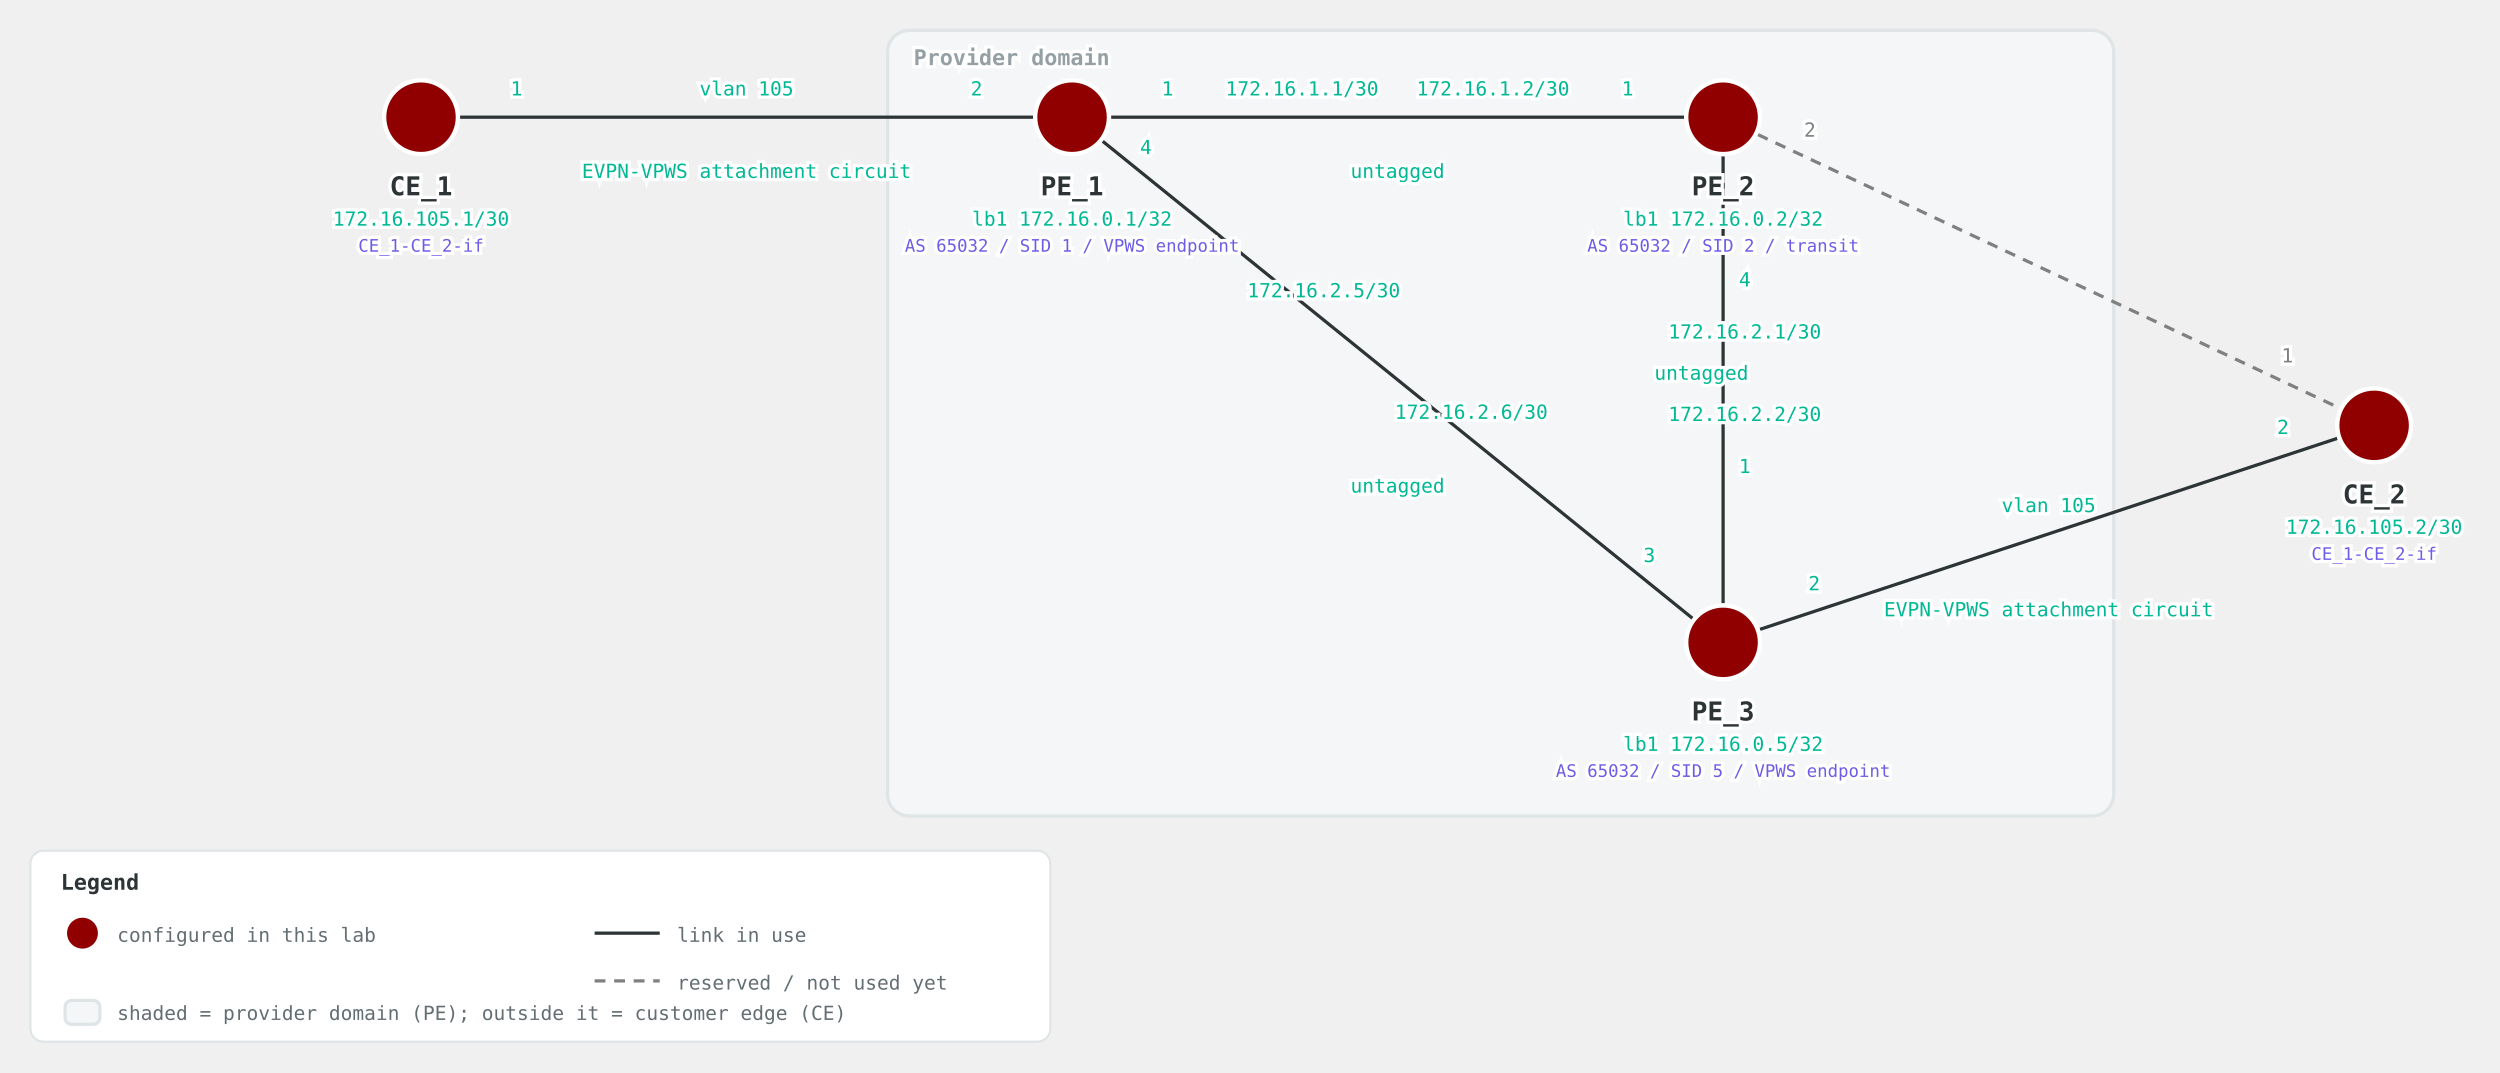
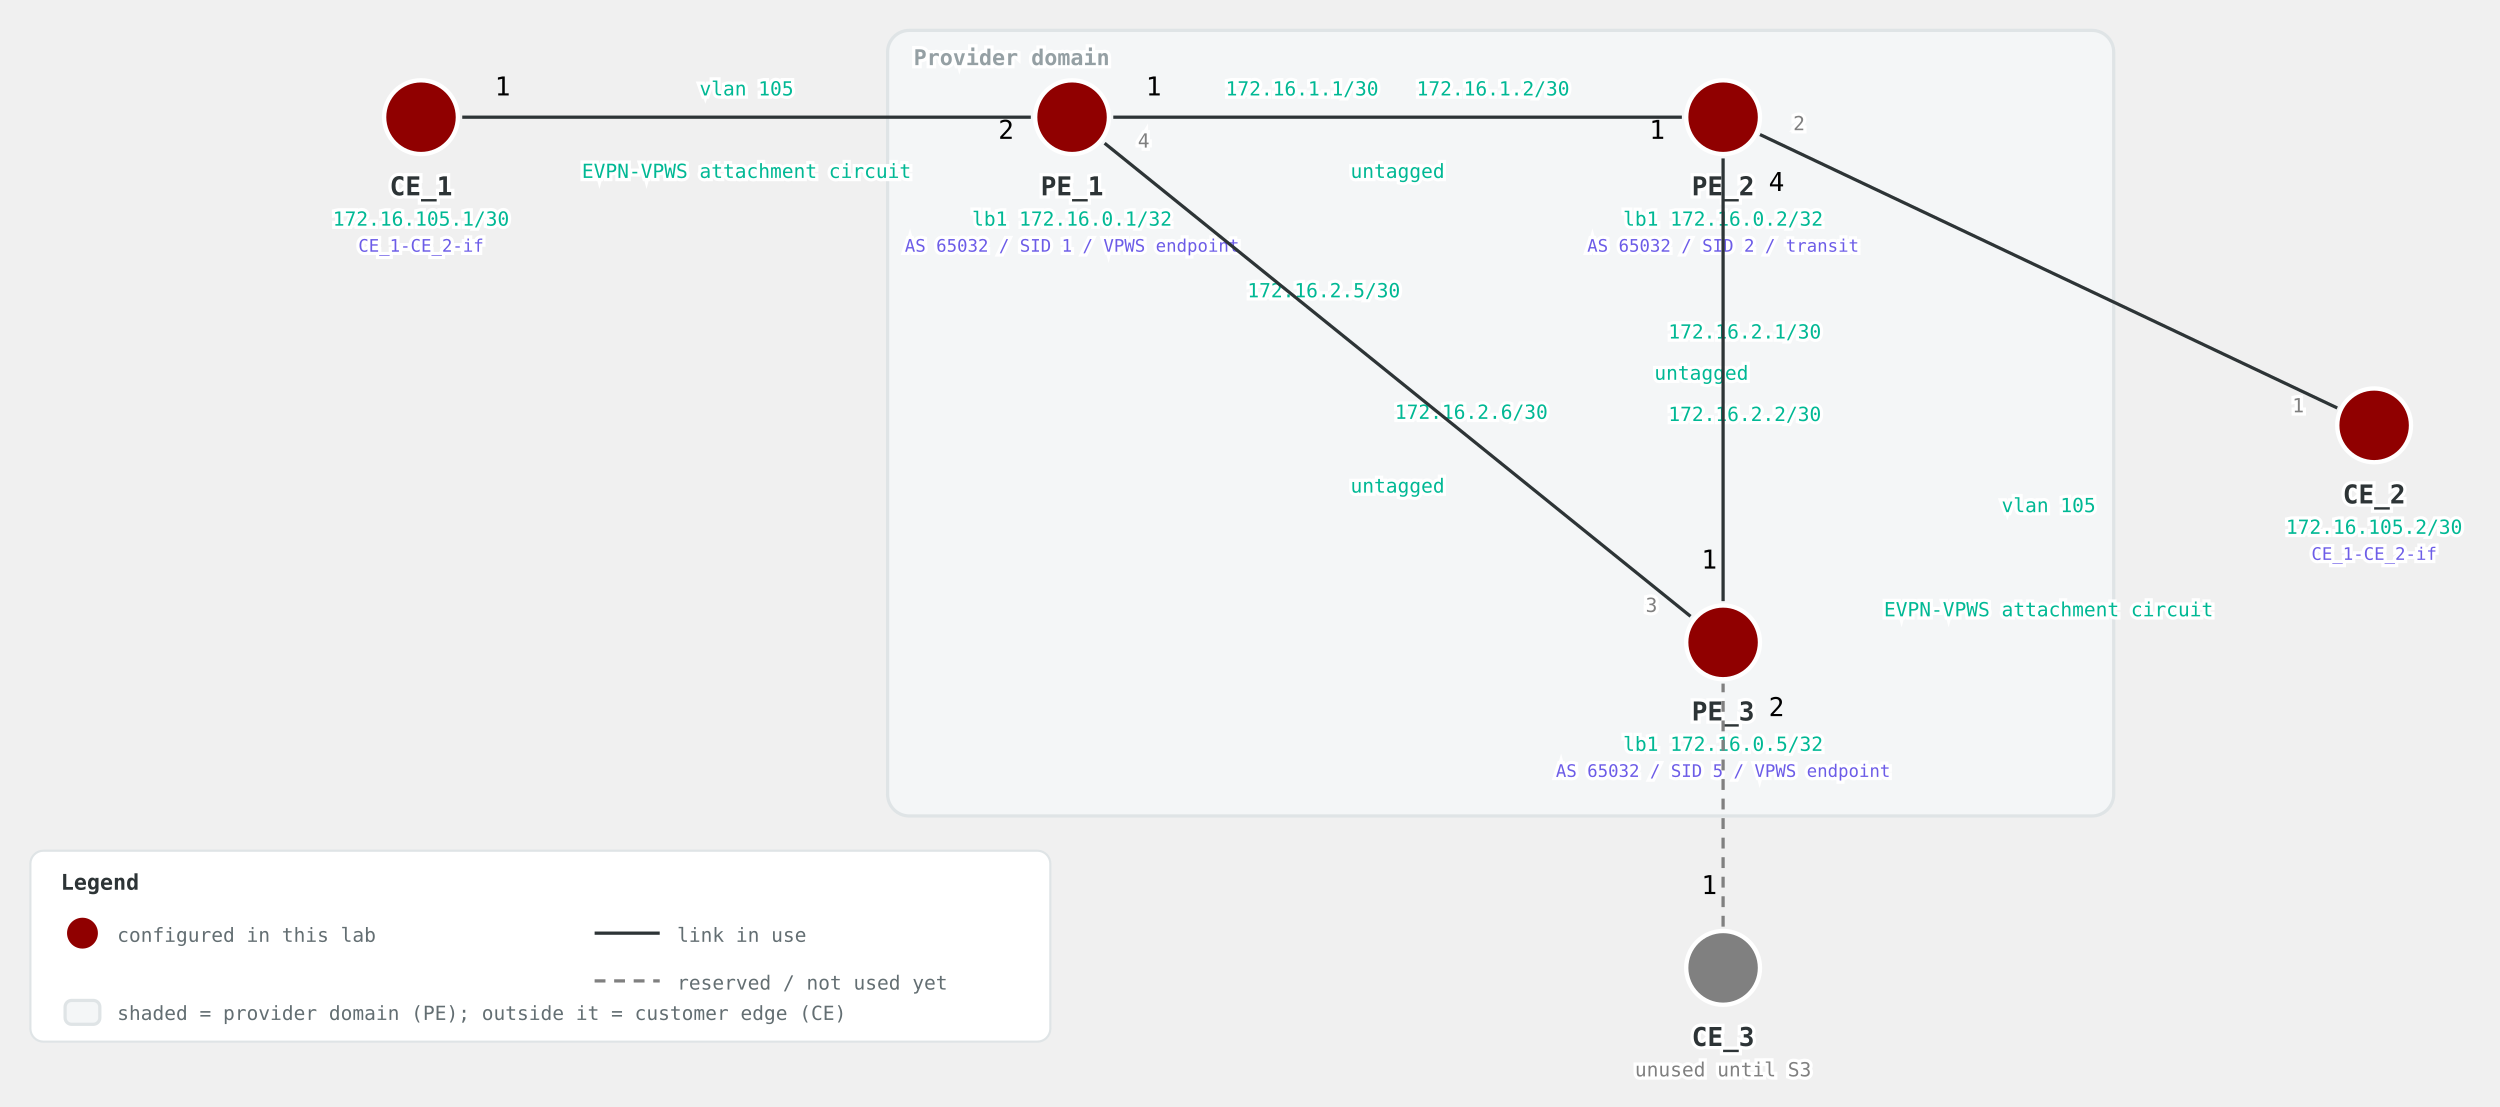
- <svg xmlns="http://www.w3.org/2000/svg" viewBox="26 124 1152 494" width="100%" font-family="Consolas, Monaco, monospace">
+ <svg xmlns="http://www.w3.org/2000/svg" viewBox="26 124 1152 510" width="100%" font-family="Consolas, Monaco, monospace">
  <style>.node{font-size:12px;font-weight:bold;fill:#2d3436;text-anchor:middle;paint-order:stroke;stroke:#fff;stroke-width:3}.sub{font-size:9px;fill:#00b894;text-anchor:middle;paint-order:stroke;stroke:#fff;stroke-width:3}.route{font-size:8px;fill:#6c5ce7;text-anchor:middle;paint-order:stroke;stroke:#fff;stroke-width:3}.note{font-size:9px;fill:#808080;text-anchor:middle;paint-order:stroke;stroke:#fff;stroke-width:3}.link{stroke:#2d3436;stroke-width:1.5}.unused{stroke:#808080;stroke-width:1.5;stroke-dasharray:5 4}.lg{font-size:9px;fill:#636e72;paint-order:stroke;stroke:#fff;stroke-width:3}.lg-h{font-size:10px;font-weight:bold;fill:#2d3436;paint-order:stroke;stroke:#fff;stroke-width:3}.lg-p{fill:#fff;stroke:#dfe4e6;stroke-width:1}.pd{fill:#f4f6f7;stroke:#dfe4e6;stroke-width:1.5}.pd-t{font-size:10px;font-weight:bold;fill:#95a0a4;paint-order:stroke;stroke:#fff;stroke-width:3}</style>
  <defs>
    <symbol id="active" viewBox="0 0 36 36">
      <circle cx="18" cy="18" r="17" fill="#900000" stroke="#fff" stroke-width="2" />
    </symbol>
    <symbol id="inactive" viewBox="0 0 36 36">
      <circle cx="18" cy="18" r="17" fill="#808080" stroke="#fff" stroke-width="2" />
    </symbol>
  </defs>
  <rect x="435" y="138" width="565" height="362" rx="10" class="pd" />
  <text x="447" y="154" class="pd-t">Provider domain</text>
-   <line x1="238" y1="178" x2="502" y2="178" class="link" />
-   <text x="264" y="168" class="sub">1</text>
-   <text x="476" y="168" class="sub">2</text>
  <text x="370" y="206" class="sub">EVPN-VPWS attachment circuit</text>
  <text x="370" y="168" class="sub">vlan 105</text>
-   <line x1="538" y1="178" x2="802" y2="178" class="link" />
-   <text x="564" y="168" class="sub">1</text>
-   <text x="776" y="168" class="sub">1</text>
  <text x="626" y="168" class="sub">172.16.1.1/30</text>
  <text x="714" y="168" class="sub">172.16.1.2/30</text>
  <text x="670" y="206" class="sub">untagged</text>
-   <line x1="820" y1="196" x2="820" y2="402" class="link" />
-   <text x="830" y="256" class="sub" text-anchor="start">4</text>
-   <text x="830" y="342" class="sub" text-anchor="start">1</text>
  <text x="830" y="280" class="sub" text-anchor="start">172.16.2.1/30</text>
  <text x="830" y="318" class="sub" text-anchor="start">172.16.2.2/30</text>
  <text x="810" y="299" class="sub" text-anchor="end">untagged</text>
-   <line x1="534" y1="189" x2="806" y2="409" class="link" />
-   <text x="554" y="195" class="sub">4</text>
-   <text x="786" y="383" class="sub">3</text>
  <text x="636" y="261" class="sub">172.16.2.5/30</text>
  <text x="704" y="317" class="sub">172.16.2.6/30</text>
  <text x="670" y="351" class="sub">untagged</text>
-   <line x1="837" y1="414" x2="1103" y2="326" class="link" />
-   <text x="1078" y="324" class="sub">2</text>
-   <text x="862" y="396" class="sub">2</text>
  <text x="970" y="408" class="sub">EVPN-VPWS attachment circuit</text>
  <text x="970" y="360" class="sub">vlan 105</text>
-   <line x1="836" y1="186" x2="1104" y2="312" class="unused" />
-   <text x="1080" y="291" class="note">1</text>
-   <text x="860" y="187" class="note">2</text>
  <use href="#active" x="202" y="160" width="36" height="36" />
  <text x="220" y="214" class="node">CE_1</text>
  <text x="220" y="228" class="sub">172.16.105.1/30</text>
  <text x="220" y="240" class="route">CE_1-CE_2-if</text>
  <use href="#active" x="502" y="160" width="36" height="36" />
  <text x="520" y="214" class="node">PE_1</text>
  <text x="520" y="228" class="sub">lb1 172.16.0.1/32</text>
  <text x="520" y="240" class="route">AS 65032 / SID 1 / VPWS endpoint</text>
  <use href="#active" x="802" y="160" width="36" height="36" />
  <text x="820" y="214" class="node">PE_2</text>
  <text x="820" y="228" class="sub">lb1 172.16.0.2/32</text>
  <text x="820" y="240" class="route">AS 65032 / SID 2 / transit</text>
  <use href="#active" x="802" y="402" width="36" height="36" />
  <text x="820" y="456" class="node">PE_3</text>
+   <use href="#inactive" x="802" y="552" width="36" height="36" />
+   <text x="820" y="606" class="node">CE_3</text>
+   <text x="820" y="620" class="note">unused until S3</text>
  <text x="820" y="470" class="sub">lb1 172.16.0.5/32</text>
  <text x="820" y="482" class="route">AS 65032 / SID 5 / VPWS endpoint</text>
  <use href="#active" x="1102" y="302" width="36" height="36" />
  <text x="1120" y="356" class="node">CE_2</text>
  <text x="1120" y="370" class="sub">172.16.105.2/30</text>
  <text x="1120" y="382" class="route">CE_1-CE_2-if</text>
  <g>
    <rect x="40" y="516" width="470" height="88" rx="6" class="lg-p" />
    <text x="54" y="534" class="lg-h">Legend</text>
    <use href="#active" x="56" y="546" width="16" height="16" />
    <text x="80" y="558" class="lg">configured in this lab</text>
    <line x1="300" y1="554" x2="330" y2="554" class="link" />
    <text x="338" y="558" class="lg">link in use</text>
    <line x1="300" y1="576" x2="330" y2="576" class="unused" />
    <text x="338" y="580" class="lg">reserved / not used yet</text>
    <rect x="56" y="585" width="16" height="11" rx="3" class="pd" />
    <text x="80" y="594" class="lg">shaded = provider domain (PE); outside it = customer edge (CE)</text>
  </g>
+   <line x1="539" y1="178" x2="801" y2="178" class="link" />
+   <line x1="501" y1="178" x2="239" y2="178" class="link" />
+   <line x1="837" y1="186" x2="1103" y2="312" class="link" />
+   <line x1="820" y1="197" x2="820" y2="401" class="link" />
+   <line x1="535" y1="190" x2="805" y2="408" class="link" />
+   <line x1="820" y1="551" x2="820" y2="439" class="unused" />
+   <text x="554" y="168" class="port">1</text>
+   <text x="786" y="188" class="port">1</text>
+   <text x="486" y="188" class="port">2</text>
+   <text x="254" y="168" class="port">1</text>
+   <text x="855" y="184" class="note">2</text>
+   <text x="1085" y="314" class="note">1</text>
+   <text x="841" y="212" class="port">4</text>
+   <text x="810" y="386" class="port">1</text>
+   <text x="553" y="192" class="note">4</text>
+   <text x="787" y="406" class="note">3</text>
+   <text x="810" y="536" class="port">1</text>
+   <text x="841" y="454" class="port">2</text>
</svg>
